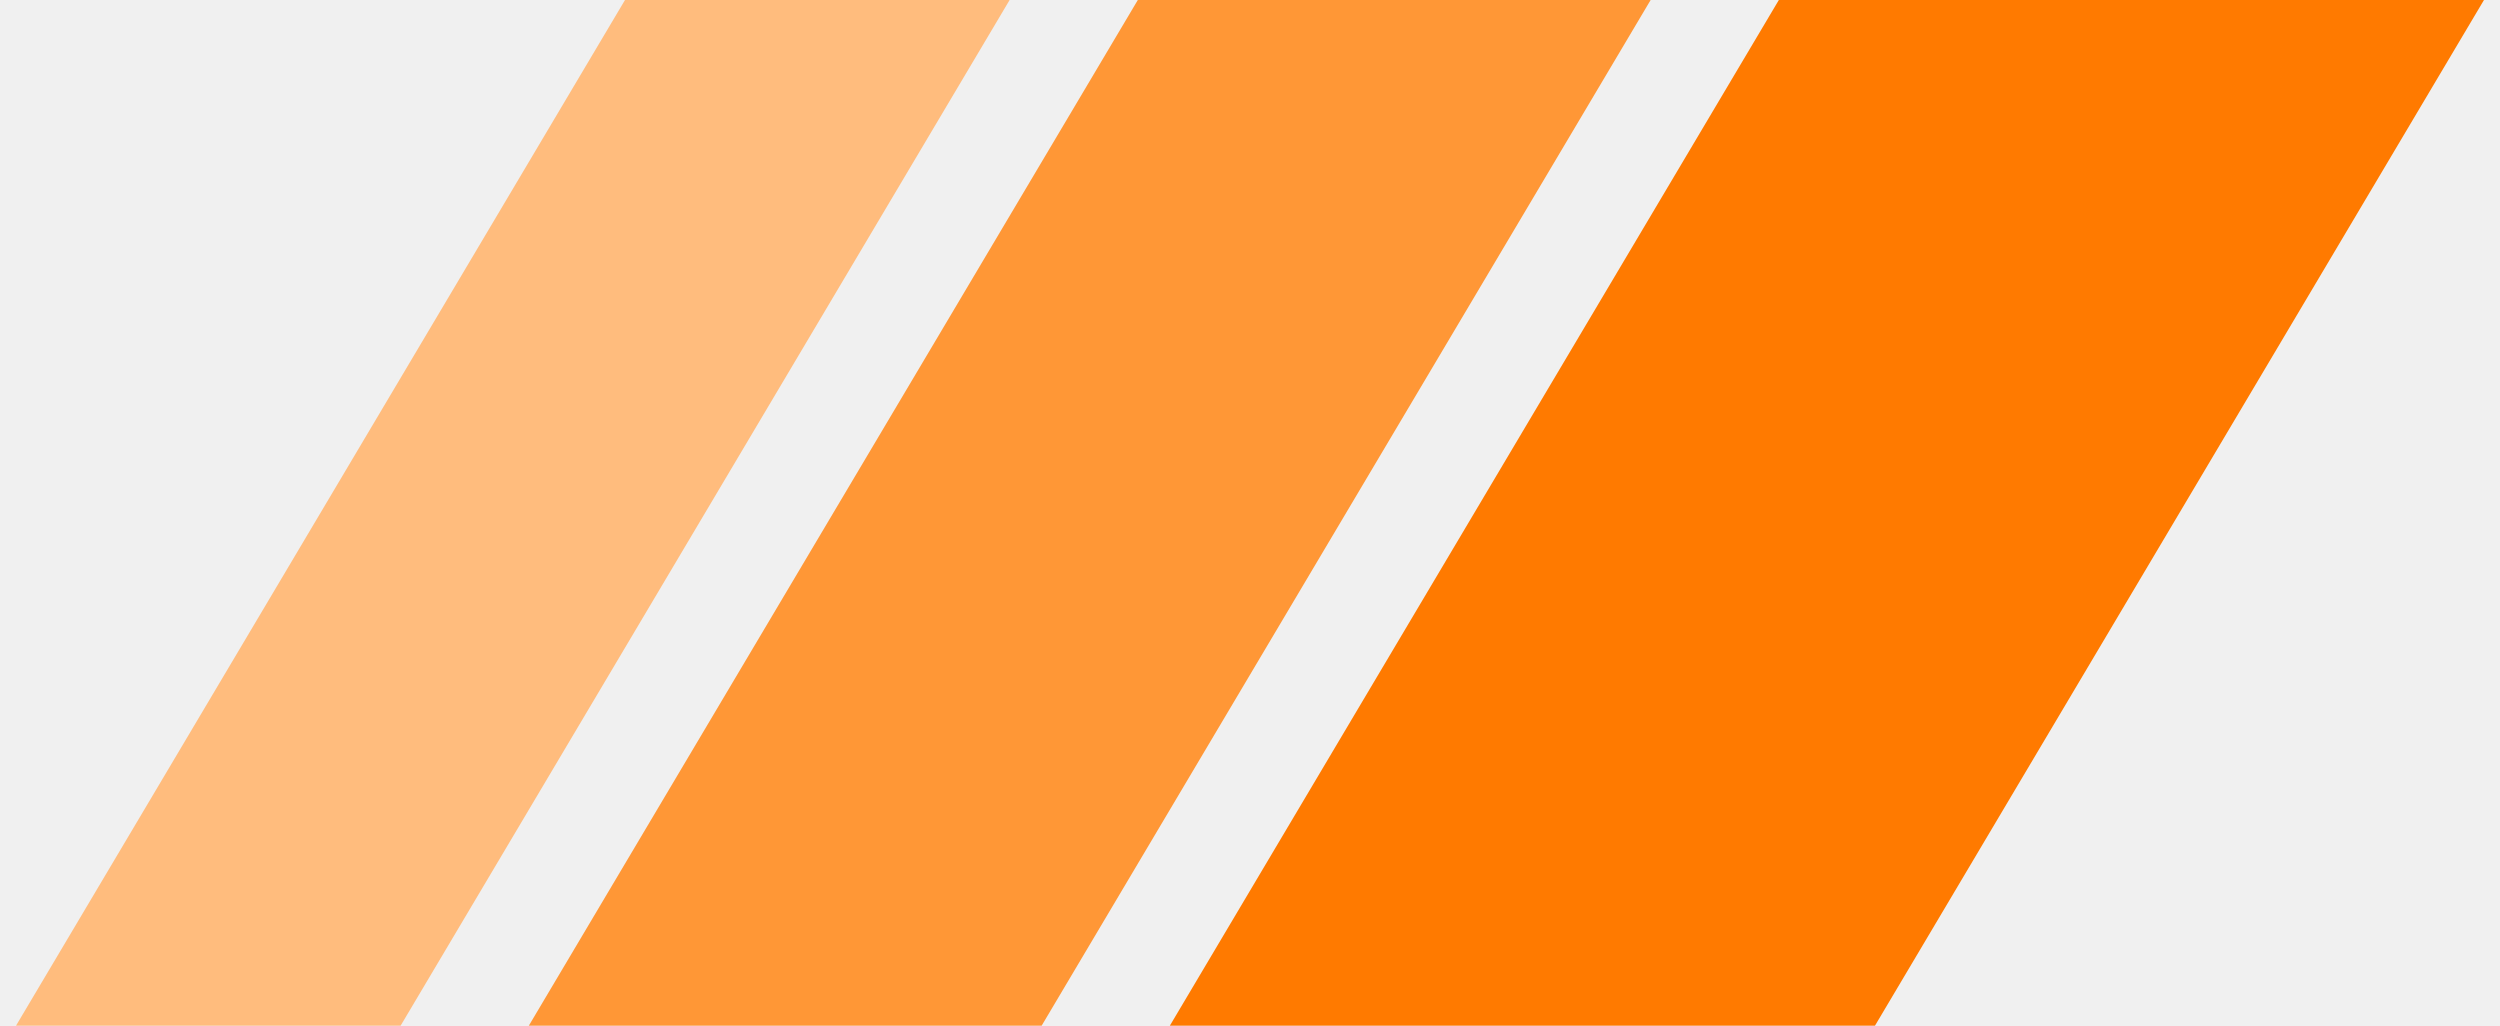
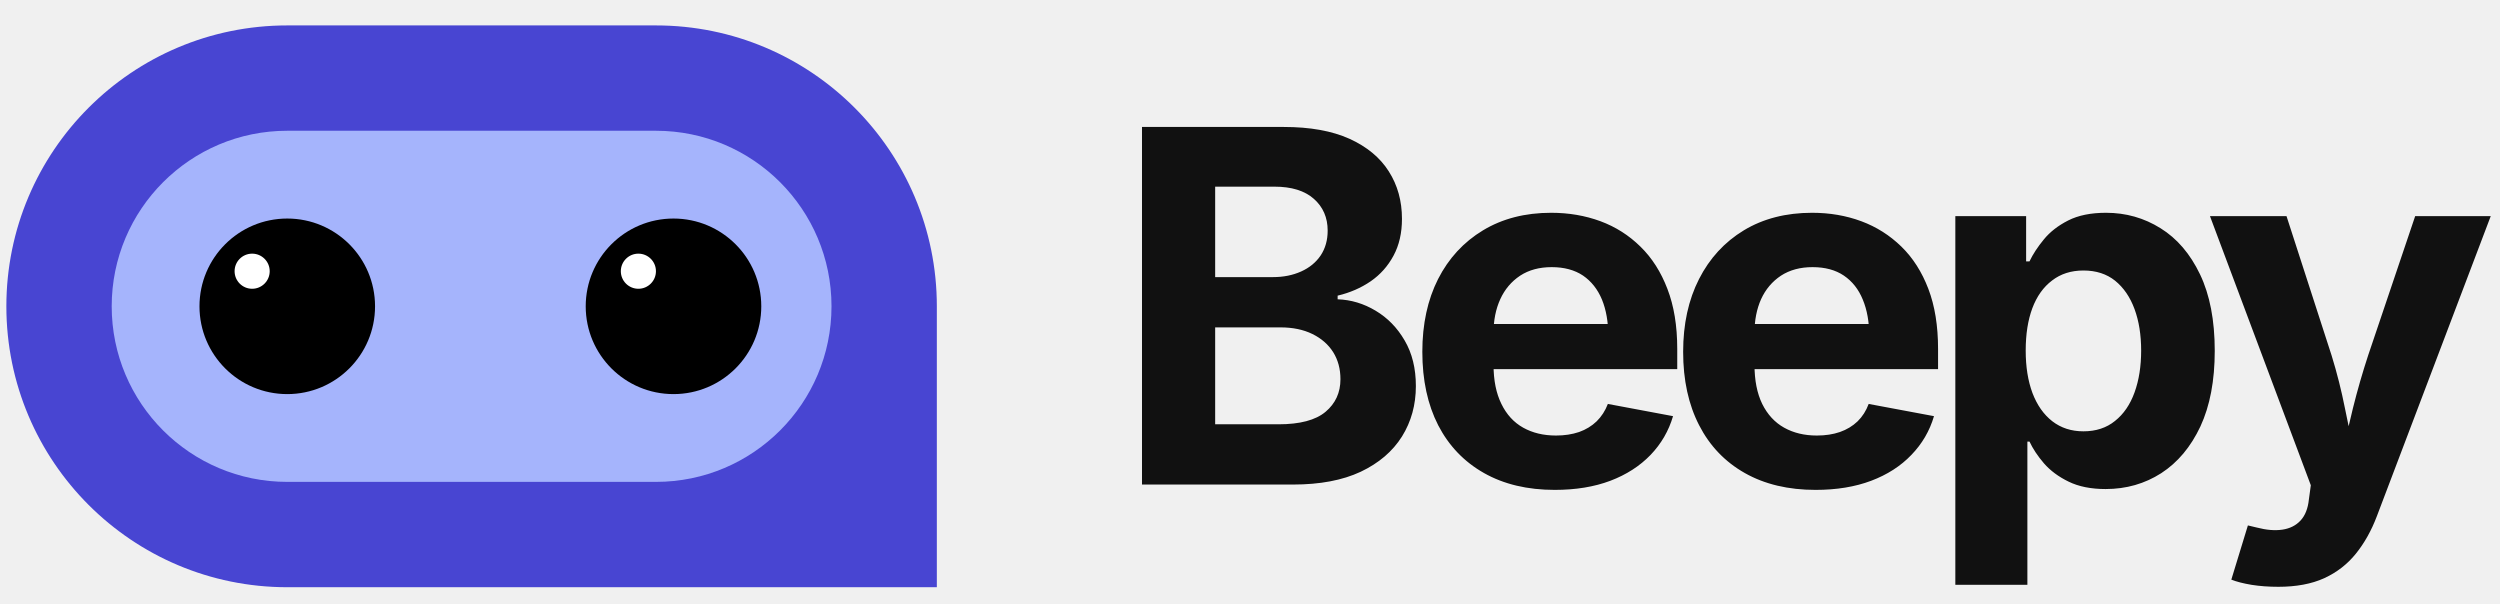
- <svg xmlns="http://www.w3.org/2000/svg" id="logo-38" width="78" height="32" viewBox="0 0 78 32" fill="none">
-   <path d="M55.5 0H77.5L58.5 32H36.5L55.5 0Z" class="ccustom" fill="#FF7A00" />
-   <path d="M35.5 0H51.5L32.5 32H16.5L35.5 0Z" class="ccompli1" fill="#FF9736" />
-   <path d="M19.5 0H31.5L12.5 32H0.5L19.5 0Z" class="ccompli2" fill="#FFBC7D" />
+ <svg xmlns="http://www.w3.org/2000/svg" data-logo="logo" viewBox="0 0 178 43">
+   <g id="logogram" transform="translate(0, 1) rotate(0) ">
+     <path d="M0.453 20.81C0.453 9.764 9.407 0.81 20.453 0.81H46.703C57.748 0.81 66.703 9.764 66.703 20.81V40.81H20.453C9.407 40.81 0.453 31.856 0.453 20.81Z" fill="#4845D2" />
+     <path d="M46.703 8.31H20.453C13.549 8.31 7.953 13.906 7.953 20.81C7.953 27.713 13.549 33.31 20.453 33.31H46.703C53.606 33.31 59.203 27.713 59.203 20.81C59.203 13.906 53.606 8.31 46.703 8.31Z" fill="#A5B4FC" />
+     <path d="M20.453 27.06C23.904 27.06 26.703 24.262 26.703 20.81C26.703 17.358 23.904 14.56 20.453 14.56C17.001 14.56 14.203 17.358 14.203 20.81C14.203 24.262 17.001 27.06 20.453 27.06Z" fill="black" />
+     <path d="M17.953 19.56C18.643 19.56 19.203 19 19.203 18.31C19.203 17.62 18.643 17.06 17.953 17.06C17.262 17.06 16.703 17.62 16.703 18.31C16.703 19 17.262 19.56 17.953 19.56Z" fill="white" />
+     <path d="M47.953 27.06C51.404 27.06 54.203 24.262 54.203 20.81C54.203 17.358 51.404 14.56 47.953 14.56C44.501 14.56 41.703 17.358 41.703 20.81C41.703 24.262 44.501 27.06 47.953 27.06Z" fill="black" />
+     <path d="M45.453 19.56C46.143 19.56 46.703 19 46.703 18.31C46.703 17.62 46.143 17.06 45.453 17.06C44.762 17.06 44.203 17.62 44.203 18.31C44.203 19 44.762 19.56 45.453 19.56Z" fill="white" />
+   </g>
+   <g id="logotype" transform="translate(73, 1.5)">
+     <path fill="#111111" d="M19.06 33L8.31 33L8.31 7.54L18.41 7.54Q21.21 7.54 23.08 8.38Q24.95 9.23 25.88 10.70Q26.82 12.17 26.82 14.08L26.82 14.08Q26.82 15.59 26.22 16.70Q25.62 17.82 24.59 18.53Q23.55 19.24 22.24 19.55L22.24 19.55L22.24 19.81Q23.67 19.86 24.94 20.62Q26.22 21.38 27.01 22.74Q27.81 24.10 27.81 25.99L27.81 25.99Q27.81 27.99 26.82 29.58Q25.82 31.17 23.88 32.09Q21.94 33 19.06 33L19.06 33ZM13.52 21.81L13.52 28.71L18.03 28.71Q20.32 28.71 21.38 27.82Q22.44 26.93 22.44 25.50L22.44 25.50Q22.44 24.40 21.92 23.57Q21.40 22.75 20.44 22.28Q19.48 21.81 18.17 21.81L18.17 21.81L13.52 21.81ZM13.52 11.79L13.52 18.23L17.64 18.23Q18.75 18.23 19.64 17.83Q20.53 17.43 21.03 16.69Q21.53 15.94 21.53 14.92L21.53 14.92Q21.53 13.53 20.55 12.66Q19.57 11.79 17.74 11.79L17.74 11.79L13.52 11.79ZM37.70 33.38L37.70 33.38Q34.78 33.38 32.66 32.18Q30.54 30.98 29.40 28.78Q28.27 26.57 28.27 23.55L28.27 23.55Q28.27 20.59 29.39 18.37Q30.52 16.15 32.59 14.90Q34.66 13.65 37.44 13.65L37.44 13.65Q39.32 13.65 40.95 14.25Q42.57 14.85 43.80 16.06Q45.03 17.26 45.72 19.07Q46.42 20.88 46.42 23.34L46.42 23.34L46.42 24.78L30.37 24.78L30.37 21.57L43.90 21.57L41.51 22.42Q41.51 20.93 41.06 19.83Q40.60 18.73 39.71 18.12Q38.81 17.52 37.48 17.52L37.48 17.52Q36.16 17.52 35.23 18.13Q34.30 18.75 33.82 19.80Q33.34 20.85 33.34 22.20L33.34 22.20L33.34 24.47Q33.34 26.13 33.90 27.26Q34.45 28.39 35.45 28.95Q36.45 29.51 37.79 29.51L37.79 29.51Q38.69 29.51 39.43 29.26Q40.16 29.00 40.68 28.50Q41.20 27.99 41.48 27.26L41.48 27.26L46.12 28.13Q45.66 29.70 44.52 30.89Q43.37 32.08 41.66 32.73Q39.94 33.38 37.70 33.38ZM56.27 33.38L56.27 33.38Q53.35 33.38 51.23 32.18Q49.11 30.98 47.98 28.78Q46.84 26.57 46.84 23.55L46.84 23.55Q46.84 20.59 47.97 18.37Q49.10 16.15 51.16 14.90Q53.23 13.65 56.02 13.65L56.02 13.65Q57.90 13.65 59.52 14.25Q61.14 14.85 62.38 16.06Q63.61 17.26 64.30 19.07Q64.99 20.88 64.99 23.34L64.99 23.34L64.99 24.78L48.94 24.78L48.94 21.57L62.48 21.57L60.09 22.42Q60.09 20.93 59.63 19.83Q59.18 18.73 58.28 18.12Q57.39 17.52 56.05 17.52L56.05 17.52Q54.74 17.52 53.80 18.13Q52.87 18.75 52.39 19.80Q51.92 20.85 51.92 22.20L51.92 22.20L51.92 24.47Q51.92 26.13 52.47 27.26Q53.03 28.39 54.03 28.95Q55.03 29.51 56.36 29.51L56.36 29.51Q57.27 29.51 58.00 29.26Q58.74 29.00 59.26 28.50Q59.78 27.99 60.05 27.26L60.05 27.26L64.70 28.13Q64.24 29.70 63.09 30.89Q61.95 32.08 60.23 32.73Q58.51 33.38 56.27 33.38ZM71.35 40.14L66.22 40.14L66.22 13.89L71.26 13.89L71.26 17.11L71.50 17.11Q71.86 16.35 72.52 15.55Q73.17 14.75 74.25 14.20Q75.33 13.65 76.95 13.65L76.95 13.65Q79.07 13.65 80.83 14.75Q82.59 15.84 83.64 18.03Q84.69 20.22 84.69 23.48L84.69 23.48Q84.69 26.66 83.67 28.86Q82.64 31.05 80.88 32.19Q79.12 33.32 76.92 33.32L76.92 33.32Q75.36 33.32 74.28 32.79Q73.21 32.27 72.53 31.49Q71.86 30.71 71.50 29.94L71.50 29.94L71.35 29.94L71.35 40.14ZM75.34 29.21L75.34 29.21Q76.68 29.21 77.59 28.47Q78.51 27.74 78.98 26.44Q79.45 25.14 79.45 23.46L79.45 23.46Q79.45 21.79 78.98 20.51Q78.51 19.23 77.60 18.49Q76.69 17.76 75.34 17.76L75.34 17.76Q74.03 17.76 73.11 18.47Q72.18 19.17 71.70 20.45Q71.23 21.72 71.23 23.46L71.23 23.46Q71.23 25.19 71.71 26.48Q72.20 27.77 73.12 28.49Q74.05 29.21 75.34 29.21ZM85.87 39.77L85.87 39.77L87.05 35.91L87.68 36.06Q88.71 36.33 89.51 36.21Q90.31 36.09 90.80 35.56Q91.29 35.03 91.39 34.08L91.39 34.08L91.53 33.05L84.35 13.89L89.80 13.89L93.01 23.81Q93.59 25.69 93.96 27.57Q94.33 29.45 94.81 31.50L94.81 31.50L93.61 31.50Q94.07 29.45 94.53 27.56Q95.00 25.67 95.61 23.81L95.61 23.81L98.96 13.89L104.34 13.89L96.23 35.26Q95.65 36.79 94.74 37.92Q93.83 39.05 92.48 39.67Q91.13 40.28 89.22 40.28L89.22 40.28Q88.19 40.28 87.31 40.14Q86.42 39.99 85.87 39.77Z" />
+   </g>
</svg>
